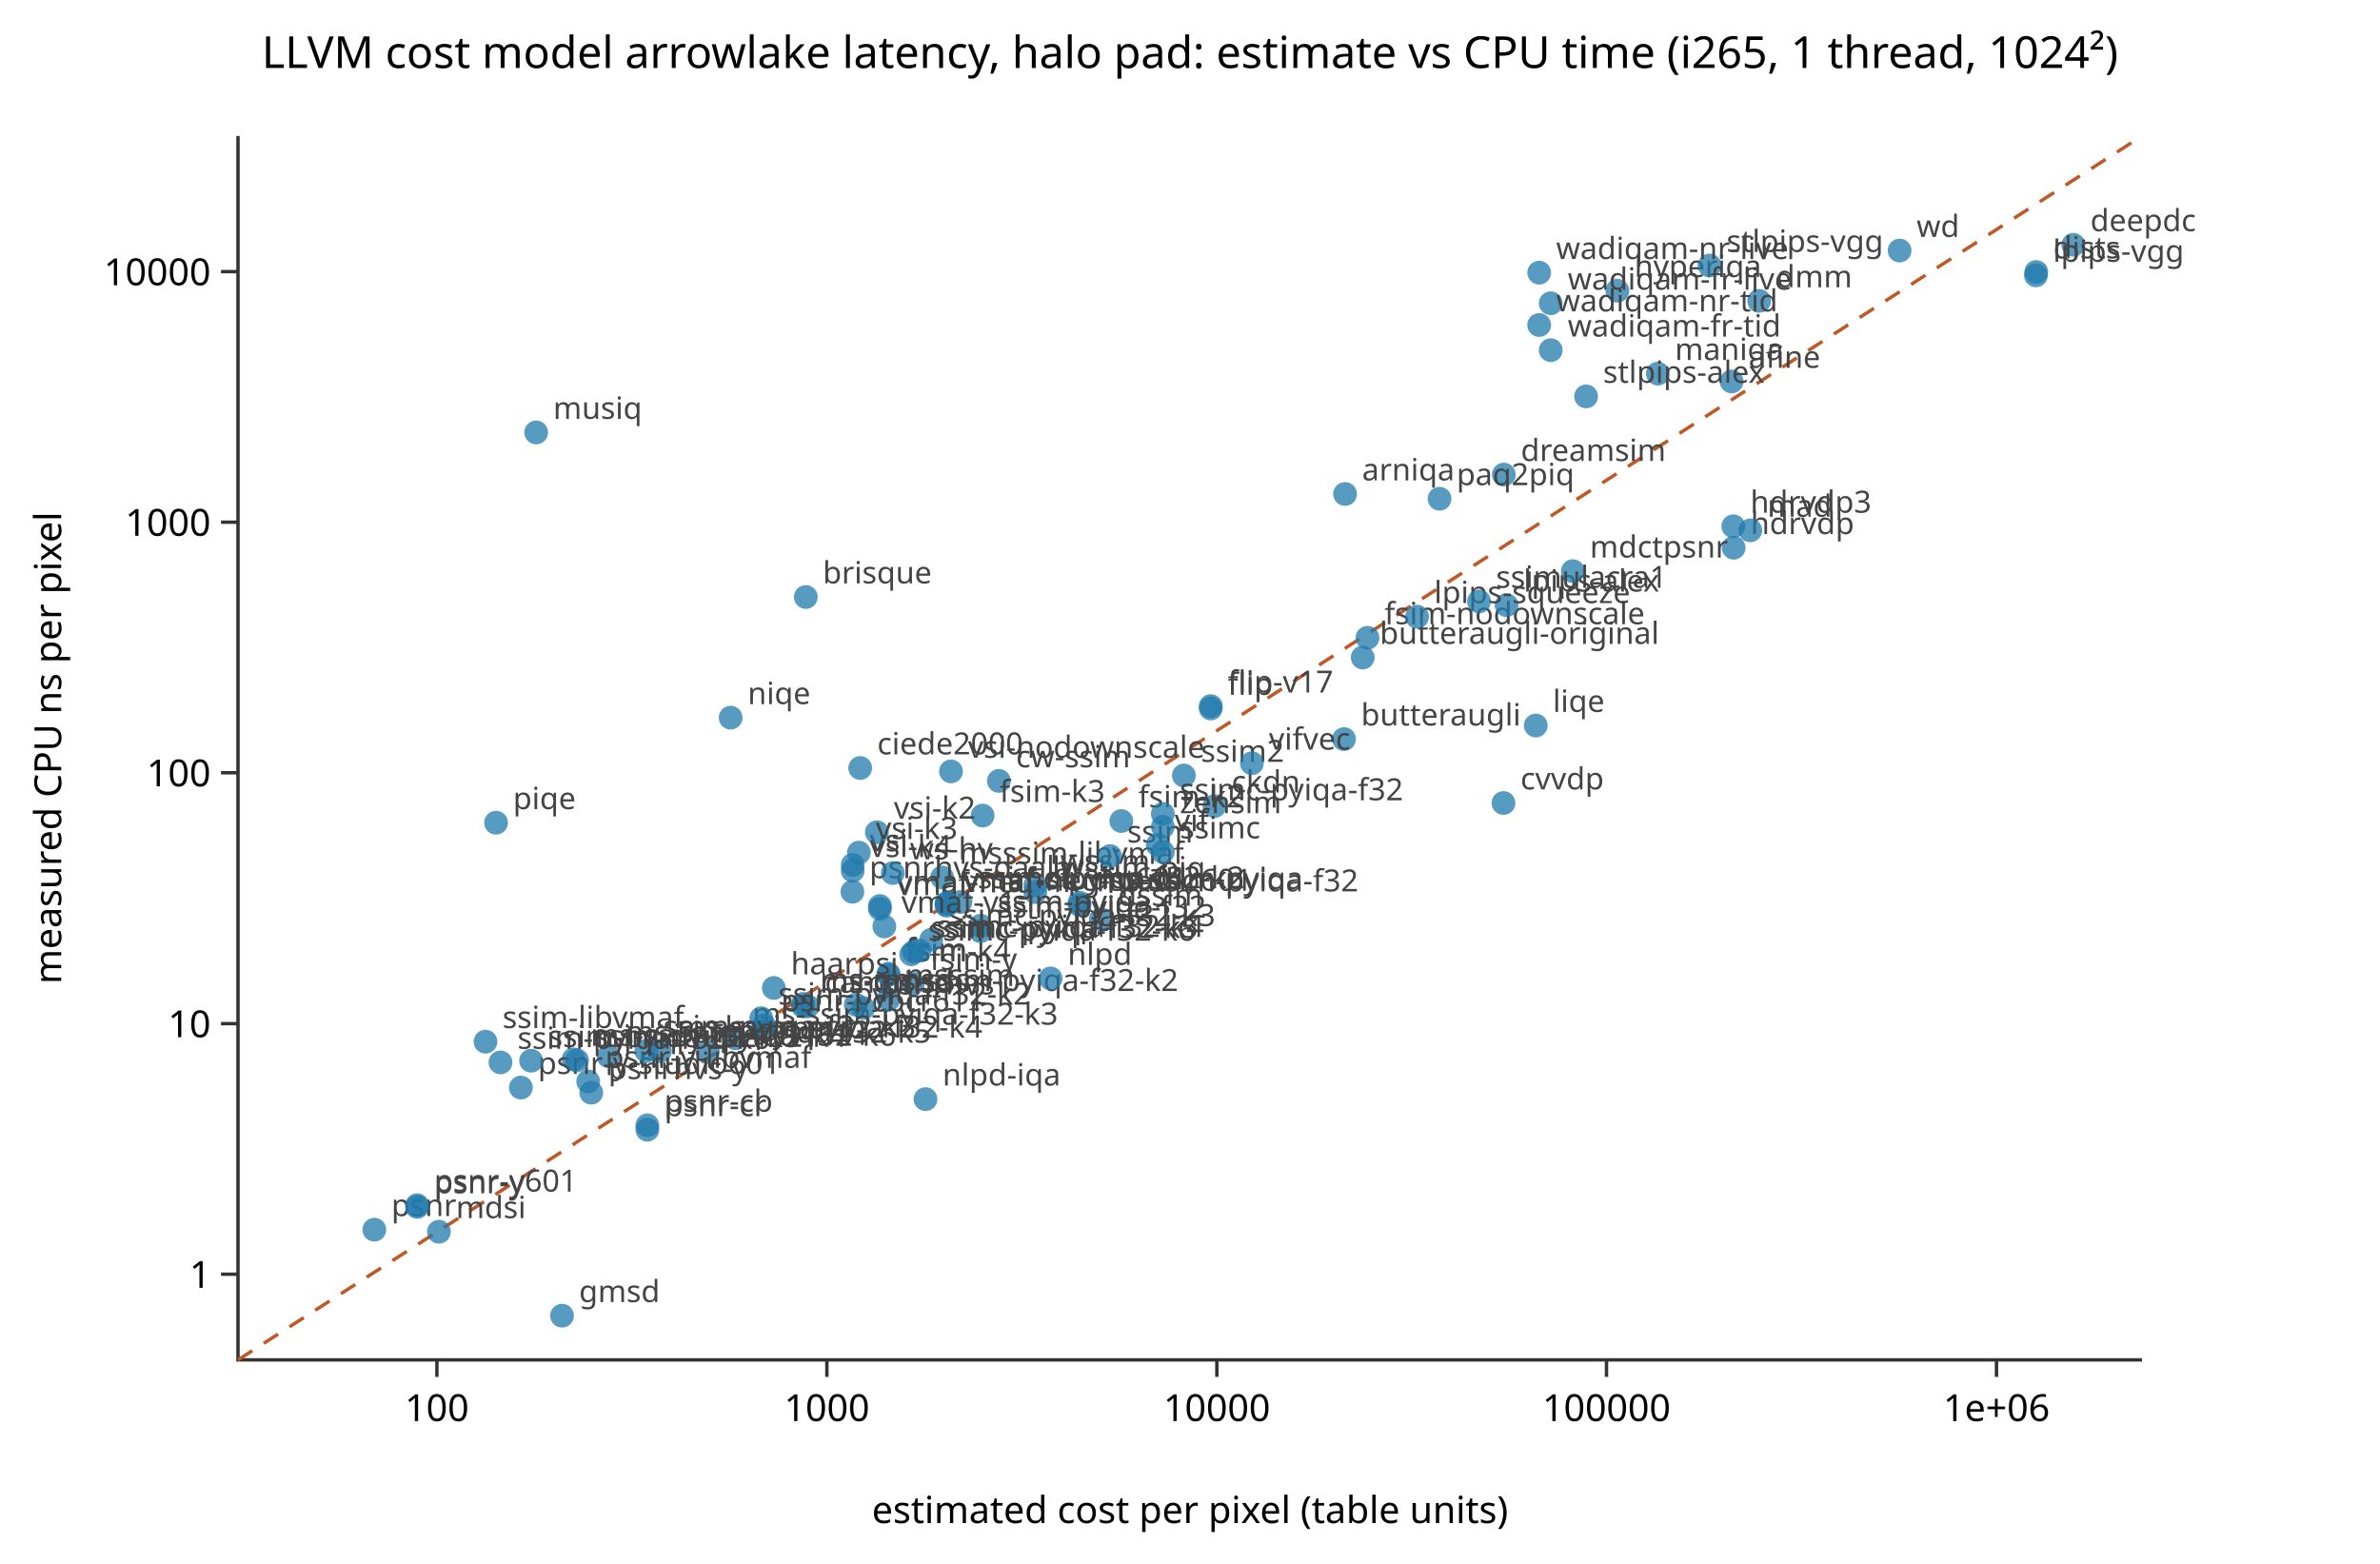
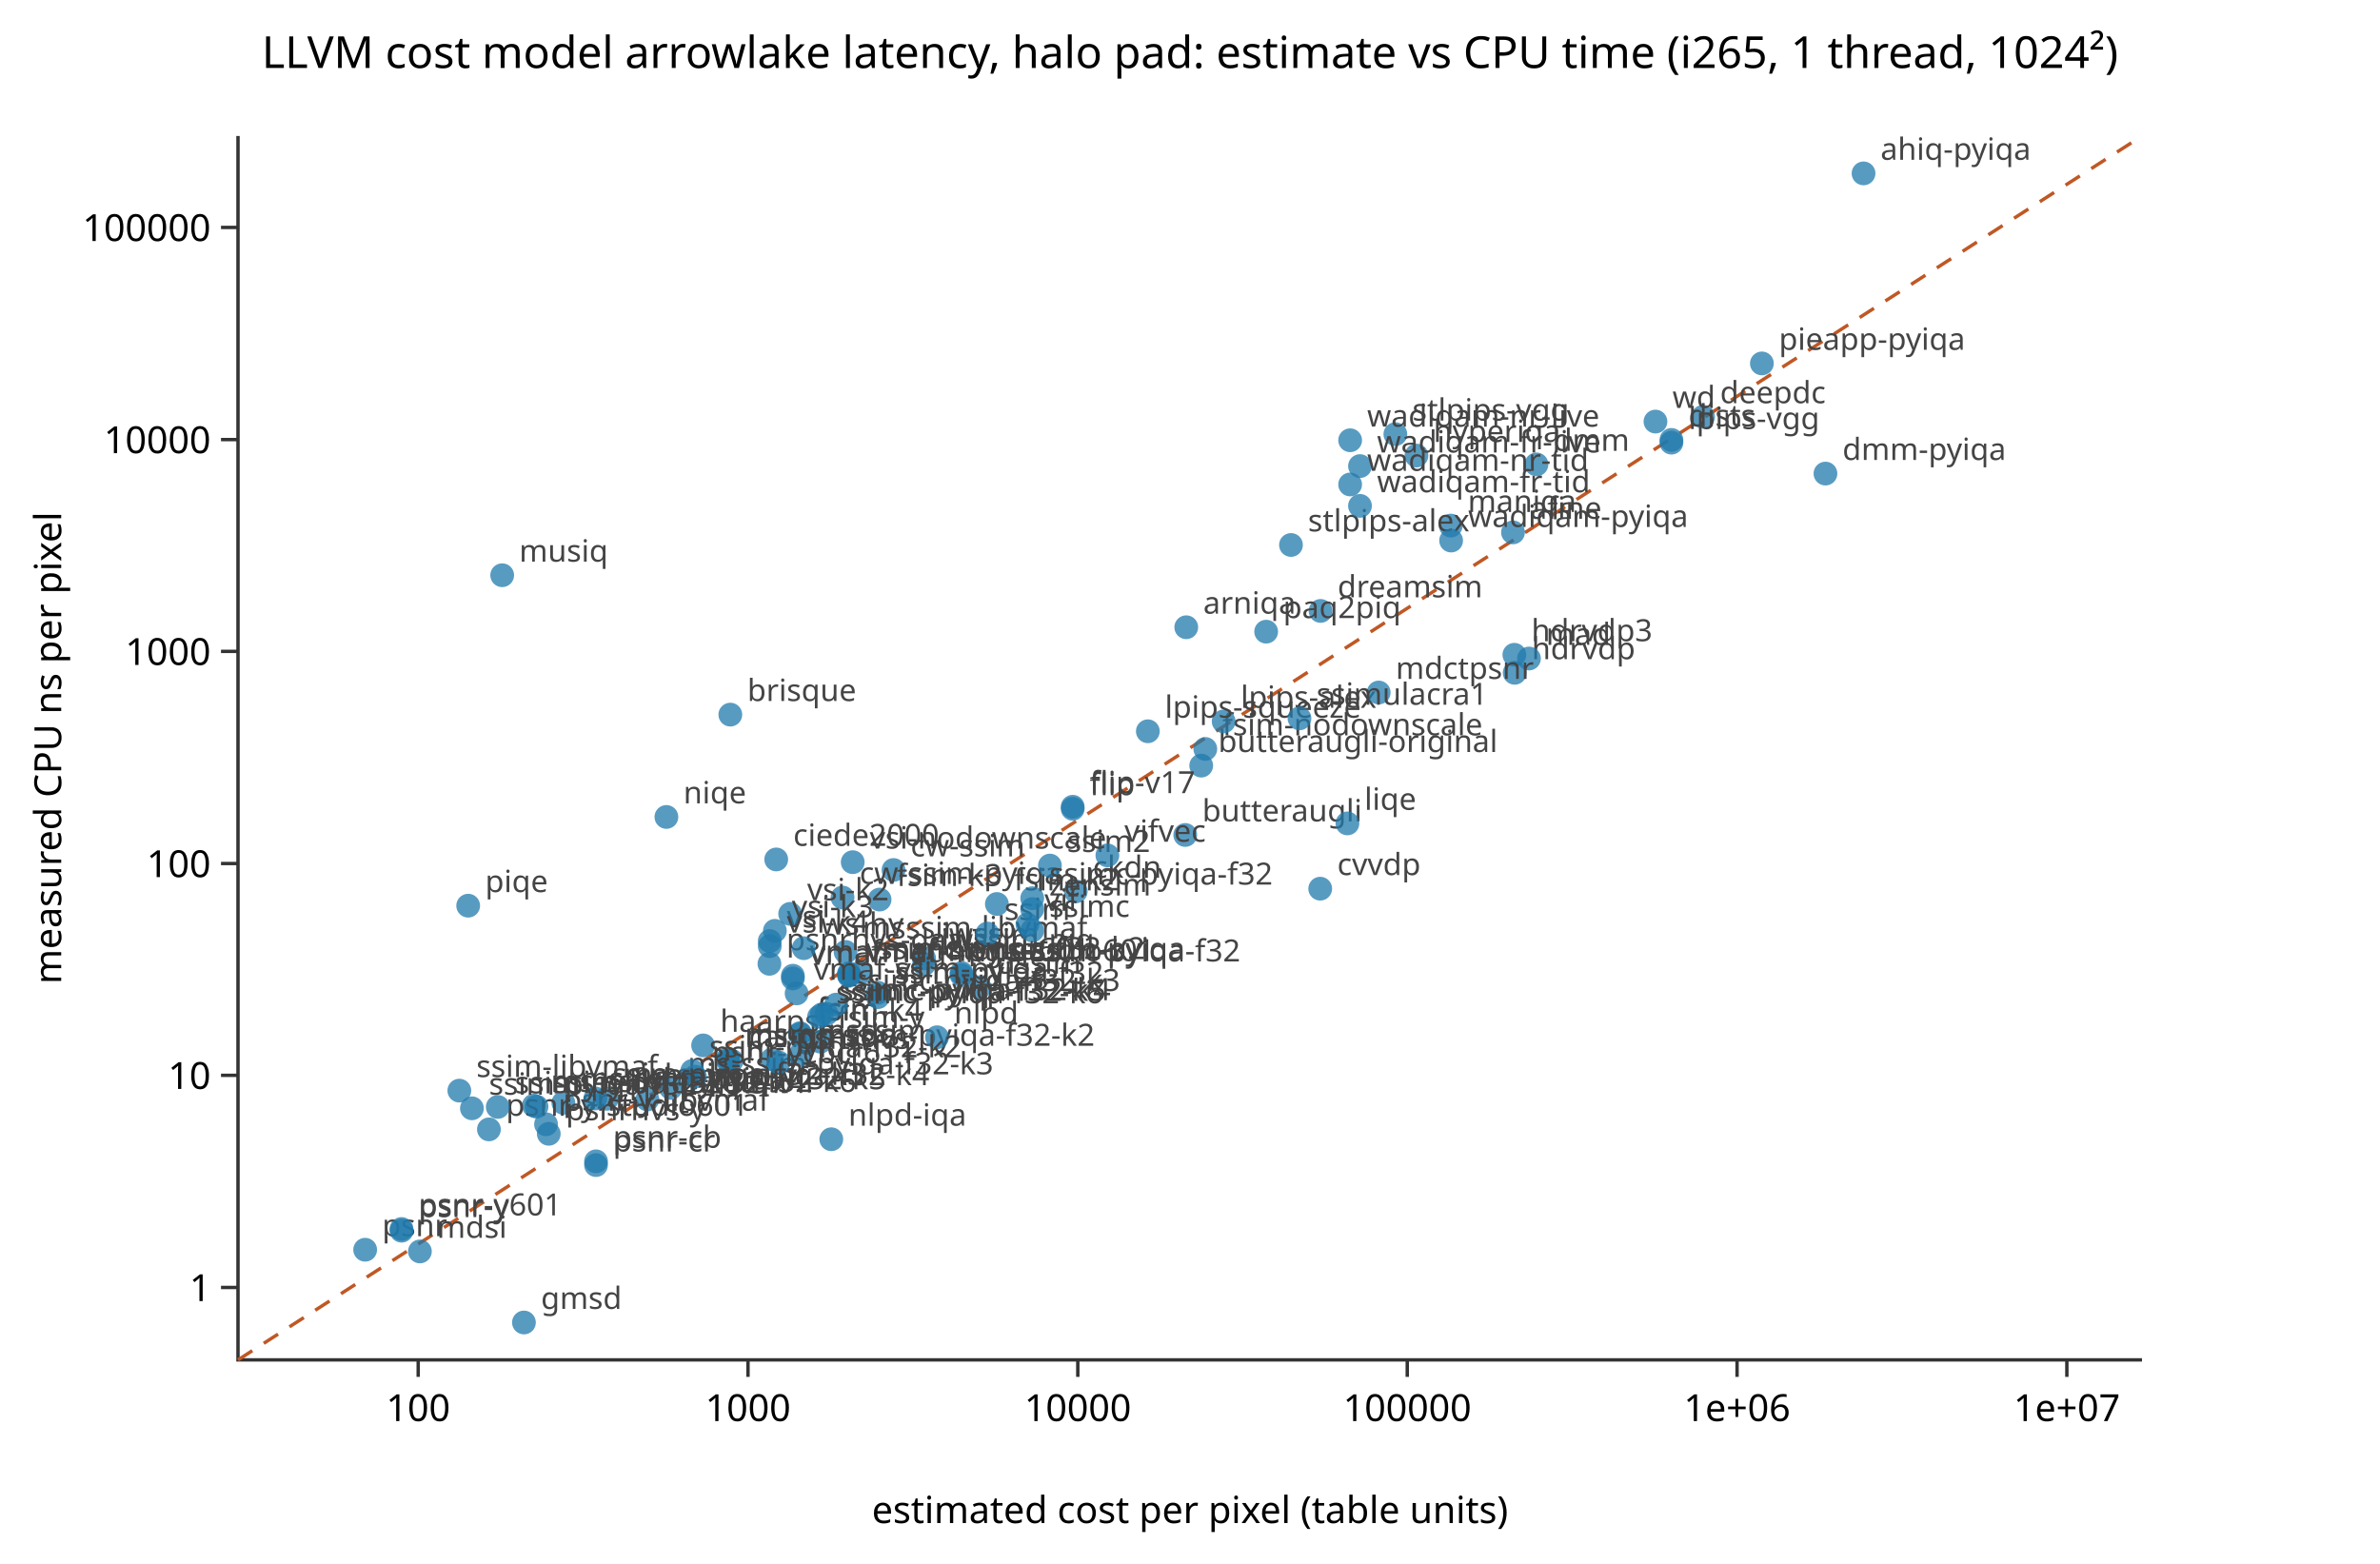
<svg xmlns="http://www.w3.org/2000/svg" viewBox="0 0 700 460" font-family="sans-serif" font-size="11">
  <rect width="700" height="460" fill="white" />
  <text x="350" y="20" text-anchor="middle" font-size="13">LLVM cost model arrowlake latency, halo pad: estimate vs CPU time (i265, 1 thread, 1024²)</text>
  <path d="M70 40V400H630" fill="none" stroke="#333" />
-   <path d="M128.5 400v5" stroke="#333" />
-   <text x="128.5" y="418" text-anchor="middle">100</text>
-   <path d="M243.2 400v5" stroke="#333" />
-   <text x="243.2" y="418" text-anchor="middle">1000</text>
-   <path d="M357.9 400v5" stroke="#333" />
-   <text x="357.9" y="418" text-anchor="middle">10000</text>
-   <path d="M472.5 400v5" stroke="#333" />
-   <text x="472.5" y="418" text-anchor="middle">100000</text>
-   <path d="M587.2 400v5" stroke="#333" />
-   <text x="587.2" y="418" text-anchor="middle">1e+06</text>
-   <path d="M65 374.8h5" stroke="#333" />
-   <text x="62" y="378.8" text-anchor="end">1</text>
-   <path d="M65 301.1h5" stroke="#333" />
-   <text x="62" y="305.1" text-anchor="end">10</text>
-   <path d="M65 227.3h5" stroke="#333" />
-   <text x="62" y="231.3" text-anchor="end">100</text>
-   <path d="M65 153.6h5" stroke="#333" />
-   <text x="62" y="157.6" text-anchor="end">1000</text>
-   <path d="M65 79.9h5" stroke="#333" />
-   <text x="62" y="83.9" text-anchor="end">10000</text>
+   <path d="M123.0 400v5" stroke="#333" />
+   <text x="123.0" y="418" text-anchor="middle">100</text>
+   <path d="M220.0 400v5" stroke="#333" />
+   <text x="220.0" y="418" text-anchor="middle">1000</text>
+   <path d="M317.0 400v5" stroke="#333" />
+   <text x="317.0" y="418" text-anchor="middle">10000</text>
+   <path d="M413.9 400v5" stroke="#333" />
+   <text x="413.9" y="418" text-anchor="middle">100000</text>
+   <path d="M510.9 400v5" stroke="#333" />
+   <text x="510.9" y="418" text-anchor="middle">1e+06</text>
+   <path d="M607.9 400v5" stroke="#333" />
+   <text x="607.9" y="418" text-anchor="middle">1e+07</text>
+   <path d="M65 378.7h5" stroke="#333" />
+   <text x="62" y="382.7" text-anchor="end">1</text>
+   <path d="M65 316.3h5" stroke="#333" />
+   <text x="62" y="320.3" text-anchor="end">10</text>
+   <path d="M65 254.0h5" stroke="#333" />
+   <text x="62" y="258.0" text-anchor="end">100</text>
+   <path d="M65 191.6h5" stroke="#333" />
+   <text x="62" y="195.6" text-anchor="end">1000</text>
+   <path d="M65 129.3h5" stroke="#333" />
+   <text x="62" y="133.3" text-anchor="end">10000</text>
+   <path d="M65 66.9h5" stroke="#333" />
+   <text x="62" y="70.9" text-anchor="end">100000</text>
  <path d="M70.0 400.0L630.0 40.0" stroke="#bf5825" stroke-dasharray="5 4" />
-   <circle cx="509.3" cy="112.2" r="3.5" fill="#2179ac" fill-opacity=".75" />
-   <text x="514.3" y="108.2" font-size="9" fill="#444">afine</text>
-   <circle cx="395.6" cy="145.3" r="3.5" fill="#2179ac" fill-opacity=".75" />
-   <text x="400.6" y="141.3" font-size="9" fill="#444">arniqa</text>
-   <circle cx="237.0" cy="175.6" r="3.5" fill="#2179ac" fill-opacity=".75" />
-   <text x="242.0" y="171.6" font-size="9" fill="#444">brisque</text>
-   <circle cx="395.3" cy="217.4" r="3.5" fill="#2179ac" fill-opacity=".75" />
-   <text x="400.3" y="213.4" font-size="9" fill="#444">butteraugli</text>
-   <circle cx="400.8" cy="193.4" r="3.5" fill="#2179ac" fill-opacity=".75" />
-   <text x="405.8" y="189.4" font-size="9" fill="#444">butteraugli-original</text>
-   <circle cx="237.6" cy="296.0" r="3.5" fill="#2179ac" fill-opacity=".75" />
-   <text x="242.6" y="292.0" font-size="9" fill="#444">cambi</text>
-   <circle cx="253.0" cy="225.9" r="3.5" fill="#2179ac" fill-opacity=".75" />
-   <text x="258.0" y="221.9" font-size="9" fill="#444">ciede2000</text>
-   <circle cx="357.2" cy="237.1" r="3.5" fill="#2179ac" fill-opacity=".75" />
-   <text x="362.2" y="233.1" font-size="9" fill="#444">ckdn</text>
-   <circle cx="442.2" cy="236.2" r="3.5" fill="#2179ac" fill-opacity=".75" />
-   <text x="447.2" y="232.2" font-size="9" fill="#444">cvvdp</text>
-   <circle cx="293.8" cy="229.7" r="3.5" fill="#2179ac" fill-opacity=".75" />
-   <text x="298.8" y="225.7" font-size="9" fill="#444">cw-ssim</text>
-   <circle cx="609.8" cy="72.0" r="3.5" fill="#2179ac" fill-opacity=".75" />
-   <text x="614.8" y="68.0" font-size="9" fill="#444">deepdc</text>
-   <circle cx="598.9" cy="80.0" r="3.5" fill="#2179ac" fill-opacity=".75" />
-   <text x="603.9" y="76.0" font-size="9" fill="#444">dists</text>
-   <circle cx="517.4" cy="88.5" r="3.5" fill="#2179ac" fill-opacity=".75" />
-   <text x="522.4" y="84.5" font-size="9" fill="#444">dmm</text>
-   <circle cx="442.3" cy="139.6" r="3.5" fill="#2179ac" fill-opacity=".75" />
-   <text x="447.3" y="135.6" font-size="9" fill="#444">dreamsim</text>
-   <circle cx="323.8" cy="270.4" r="3.5" fill="#2179ac" fill-opacity=".75" />
-   <text x="328.8" y="266.4" font-size="9" fill="#444">dssim</text>
-   <circle cx="356.1" cy="208.4" r="3.5" fill="#2179ac" fill-opacity=".75" />
-   <text x="361.1" y="204.4" font-size="9" fill="#444">flip</text>
-   <circle cx="356.1" cy="207.7" r="3.5" fill="#2179ac" fill-opacity=".75" />
-   <text x="361.1" y="203.7" font-size="9" fill="#444">flip-v17</text>
-   <circle cx="261.3" cy="286.4" r="3.5" fill="#2179ac" fill-opacity=".75" />
-   <text x="266.3" y="282.4" font-size="9" fill="#444">fsim</text>
-   <circle cx="329.8" cy="241.5" r="3.5" fill="#2179ac" fill-opacity=".75" />
-   <text x="334.8" y="237.5" font-size="9" fill="#444">fsim-k2</text>
-   <circle cx="289.0" cy="239.9" r="3.5" fill="#2179ac" fill-opacity=".75" />
-   <text x="294.0" y="235.9" font-size="9" fill="#444">fsim-k3</text>
-   <circle cx="261.3" cy="286.8" r="3.5" fill="#2179ac" fill-opacity=".75" />
-   <text x="266.3" y="282.8" font-size="9" fill="#444">fsim-k4</text>
-   <circle cx="402.2" cy="187.6" r="3.5" fill="#2179ac" fill-opacity=".75" />
-   <text x="407.2" y="183.6" font-size="9" fill="#444">fsim-nodownscale</text>
-   <circle cx="268.5" cy="289.3" r="3.5" fill="#2179ac" fill-opacity=".75" />
-   <text x="273.5" y="285.3" font-size="9" fill="#444">fsim-y</text>
-   <circle cx="165.3" cy="387.0" r="3.5" fill="#2179ac" fill-opacity=".75" />
-   <text x="170.3" y="383.0" font-size="9" fill="#444">gmsd</text>
-   <circle cx="227.6" cy="290.6" r="3.5" fill="#2179ac" fill-opacity=".75" />
-   <text x="232.6" y="286.6" font-size="9" fill="#444">haarpsi</text>
-   <circle cx="208.2" cy="309.4" r="3.5" fill="#2179ac" fill-opacity=".75" />
-   <text x="213.2" y="305.4" font-size="9" fill="#444">haarpsi-y</text>
-   <circle cx="509.9" cy="161.1" r="3.5" fill="#2179ac" fill-opacity=".75" />
-   <text x="514.9" y="157.1" font-size="9" fill="#444">hdrvdp</text>
-   <circle cx="509.8" cy="154.8" r="3.5" fill="#2179ac" fill-opacity=".75" />
-   <text x="514.8" y="150.8" font-size="9" fill="#444">hdrvdp3</text>
-   <circle cx="475.7" cy="85.5" r="3.5" fill="#2179ac" fill-opacity=".75" />
-   <text x="480.7" y="81.5" font-size="9" fill="#444">hyperiqa</text>
-   <circle cx="304.5" cy="260.4" r="3.5" fill="#2179ac" fill-opacity=".75" />
-   <text x="309.5" y="256.4" font-size="9" fill="#444">iwssim</text>
-   <circle cx="304.5" cy="262.4" r="3.5" fill="#2179ac" fill-opacity=".75" />
-   <text x="309.5" y="258.4" font-size="9" fill="#444">iwssim-piq</text>
-   <circle cx="451.7" cy="213.4" r="3.5" fill="#2179ac" fill-opacity=".75" />
-   <text x="456.7" y="209.4" font-size="9" fill="#444">liqe</text>
-   <circle cx="443.1" cy="178.0" r="3.5" fill="#2179ac" fill-opacity=".75" />
-   <text x="448.1" y="174.0" font-size="9" fill="#444">lpips-alex</text>
-   <circle cx="416.8" cy="181.4" r="3.5" fill="#2179ac" fill-opacity=".75" />
-   <text x="421.8" y="177.4" font-size="9" fill="#444">lpips-squeeze</text>
-   <circle cx="598.8" cy="81.0" r="3.5" fill="#2179ac" fill-opacity=".75" />
-   <text x="603.8" y="77.0" font-size="9" fill="#444">lpips-vgg</text>
-   <circle cx="514.8" cy="156.0" r="3.5" fill="#2179ac" fill-opacity=".75" />
-   <text x="519.8" y="152.0" font-size="9" fill="#444">mad</text>
-   <circle cx="487.6" cy="109.9" r="3.5" fill="#2179ac" fill-opacity=".75" />
-   <text x="492.6" y="105.9" font-size="9" fill="#444">maniqa</text>
-   <circle cx="462.6" cy="168.0" r="3.5" fill="#2179ac" fill-opacity=".75" />
-   <text x="467.6" y="164.0" font-size="9" fill="#444">mdctpsnr</text>
-   <circle cx="129.1" cy="362.3" r="3.5" fill="#2179ac" fill-opacity=".75" />
-   <text x="134.1" y="358.3" font-size="9" fill="#444">mdsi</text>
-   <circle cx="236.2" cy="296.0" r="3.5" fill="#2179ac" fill-opacity=".75" />
-   <text x="241.2" y="292.0" font-size="9" fill="#444">ms-gmsd</text>
-   <circle cx="236.2" cy="295.3" r="3.5" fill="#2179ac" fill-opacity=".75" />
-   <text x="241.2" y="291.3" font-size="9" fill="#444">ms-gmsdc</text>
-   <circle cx="317.5" cy="265.5" r="3.5" fill="#2179ac" fill-opacity=".75" />
-   <text x="322.5" y="261.5" font-size="9" fill="#444">ms-ssim-pyiqa</text>
-   <circle cx="317.5" cy="266.2" r="3.5" fill="#2179ac" fill-opacity=".75" />
-   <text x="322.5" y="262.2" font-size="9" fill="#444">ms-ssim-pyiqa-f32</text>
-   <circle cx="251.7" cy="295.5" r="3.5" fill="#2179ac" fill-opacity=".75" />
-   <text x="256.7" y="291.5" font-size="9" fill="#444">ms-ssim-pyiqa-f32-k2</text>
-   <circle cx="216.3" cy="305.4" r="3.5" fill="#2179ac" fill-opacity=".75" />
-   <text x="221.3" y="301.4" font-size="9" fill="#444">ms-ssim-pyiqa-f32-k3</text>
-   <circle cx="194.1" cy="309.2" r="3.5" fill="#2179ac" fill-opacity=".75" />
-   <text x="199.1" y="305.2" font-size="9" fill="#444">ms-ssim-pyiqa-f32-k4</text>
-   <circle cx="179.0" cy="310.7" r="3.5" fill="#2179ac" fill-opacity=".75" />
-   <text x="184.0" y="306.7" font-size="9" fill="#444">ms-ssim-pyiqa-f32-k5</text>
-   <circle cx="168.7" cy="311.6" r="3.5" fill="#2179ac" fill-opacity=".75" />
-   <text x="173.7" y="307.6" font-size="9" fill="#444">ms-ssim-pyiqa-f32-k6</text>
-   <circle cx="261.3" cy="294.0" r="3.5" fill="#2179ac" fill-opacity=".75" />
-   <text x="266.3" y="290.0" font-size="9" fill="#444">msssim</text>
-   <circle cx="277.1" cy="258.1" r="3.5" fill="#2179ac" fill-opacity=".75" />
-   <text x="282.1" y="254.1" font-size="9" fill="#444">msssim-libvmaf</text>
-   <circle cx="157.7" cy="127.2" r="3.5" fill="#2179ac" fill-opacity=".75" />
-   <text x="162.7" y="123.2" font-size="9" fill="#444">musiq</text>
-   <circle cx="214.9" cy="211.1" r="3.5" fill="#2179ac" fill-opacity=".75" />
-   <text x="219.9" y="207.1" font-size="9" fill="#444">niqe</text>
-   <circle cx="309.0" cy="287.8" r="3.5" fill="#2179ac" fill-opacity=".75" />
-   <text x="314.0" y="283.8" font-size="9" fill="#444">nlpd</text>
-   <circle cx="272.2" cy="323.3" r="3.5" fill="#2179ac" fill-opacity=".75" />
-   <text x="277.2" y="319.3" font-size="9" fill="#444">nlpd-iqa</text>
-   <circle cx="423.4" cy="146.7" r="3.5" fill="#2179ac" fill-opacity=".75" />
-   <text x="428.4" y="142.7" font-size="9" fill="#444">paq2piq</text>
-   <circle cx="145.9" cy="242.0" r="3.5" fill="#2179ac" fill-opacity=".75" />
-   <text x="150.9" y="238.0" font-size="9" fill="#444">piqe</text>
-   <circle cx="110.1" cy="361.7" r="3.5" fill="#2179ac" fill-opacity=".75" />
-   <text x="115.1" y="357.7" font-size="9" fill="#444">psnr</text>
-   <circle cx="190.4" cy="331.0" r="3.5" fill="#2179ac" fill-opacity=".75" />
-   <text x="195.4" y="327.0" font-size="9" fill="#444">psnr-cb</text>
-   <circle cx="190.4" cy="332.3" r="3.5" fill="#2179ac" fill-opacity=".75" />
-   <text x="195.4" y="328.3" font-size="9" fill="#444">psnr-cr</text>
-   <circle cx="122.7" cy="355.0" r="3.5" fill="#2179ac" fill-opacity=".75" />
-   <text x="127.7" y="351.0" font-size="9" fill="#444">psnr-y</text>
-   <circle cx="173.0" cy="318.1" r="3.5" fill="#2179ac" fill-opacity=".75" />
-   <text x="178.0" y="314.1" font-size="9" fill="#444">psnr-y-libvmaf</text>
-   <circle cx="153.2" cy="319.9" r="3.5" fill="#2179ac" fill-opacity=".75" />
-   <text x="158.2" y="315.9" font-size="9" fill="#444">psnr-y-studio601</text>
-   <circle cx="122.7" cy="354.5" r="3.5" fill="#2179ac" fill-opacity=".75" />
-   <text x="127.7" y="350.5" font-size="9" fill="#444">psnr-y601</text>
-   <circle cx="224.7" cy="301.5" r="3.5" fill="#2179ac" fill-opacity=".75" />
-   <text x="229.7" y="297.5" font-size="9" fill="#444">psnr-ycbcr611</text>
-   <circle cx="253.9" cy="296.5" r="3.5" fill="#2179ac" fill-opacity=".75" />
-   <text x="258.9" y="292.5" font-size="9" fill="#444">psnrhvs</text>
-   <circle cx="250.7" cy="262.3" r="3.5" fill="#2179ac" fill-opacity=".75" />
-   <text x="255.7" y="258.3" font-size="9" fill="#444">psnrhvs-daala</text>
-   <circle cx="173.9" cy="321.4" r="3.5" fill="#2179ac" fill-opacity=".75" />
-   <text x="178.9" y="317.4" font-size="9" fill="#444">psnrhvs-y</text>
-   <circle cx="326.5" cy="251.8" r="3.5" fill="#2179ac" fill-opacity=".75" />
-   <text x="331.5" y="247.8" font-size="9" fill="#444">ssim</text>
-   <circle cx="142.8" cy="306.4" r="3.5" fill="#2179ac" fill-opacity=".75" />
-   <text x="147.8" y="302.4" font-size="9" fill="#444">ssim-libvmaf</text>
-   <circle cx="288.4" cy="272.3" r="3.5" fill="#2179ac" fill-opacity=".75" />
-   <text x="293.4" y="268.3" font-size="9" fill="#444">ssim-pyiqa</text>
-   <circle cx="288.4" cy="273.9" r="3.5" fill="#2179ac" fill-opacity=".75" />
-   <text x="293.4" y="269.9" font-size="9" fill="#444">ssim-pyiqa-f32</text>
-   <circle cx="223.9" cy="299.5" r="3.5" fill="#2179ac" fill-opacity=".75" />
-   <text x="228.9" y="295.5" font-size="9" fill="#444">ssim-pyiqa-f32-k2</text>
-   <circle cx="190.1" cy="309.1" r="3.5" fill="#2179ac" fill-opacity=".75" />
-   <text x="195.1" y="305.1" font-size="9" fill="#444">ssim-pyiqa-f32-k3</text>
-   <circle cx="169.7" cy="311.9" r="3.5" fill="#2179ac" fill-opacity=".75" />
-   <text x="174.7" y="307.9" font-size="9" fill="#444">ssim-pyiqa-f32-k4</text>
-   <circle cx="156.2" cy="312.0" r="3.5" fill="#2179ac" fill-opacity=".75" />
-   <text x="161.2" y="308.0" font-size="9" fill="#444">ssim-pyiqa-f32-k5</text>
-   <circle cx="147.2" cy="312.5" r="3.5" fill="#2179ac" fill-opacity=".75" />
-   <text x="152.2" y="308.5" font-size="9" fill="#444">ssim-pyiqa-f32-k6</text>
-   <circle cx="348.2" cy="228.1" r="3.5" fill="#2179ac" fill-opacity=".75" />
-   <text x="353.2" y="224.1" font-size="9" fill="#444">ssim2</text>
-   <circle cx="342.0" cy="250.6" r="3.5" fill="#2179ac" fill-opacity=".75" />
-   <text x="347.0" y="246.6" font-size="9" fill="#444">ssimc</text>
-   <circle cx="342.0" cy="239.4" r="3.5" fill="#2179ac" fill-opacity=".75" />
-   <text x="347.0" y="235.4" font-size="9" fill="#444">ssimc-pyiqa-f32</text>
-   <circle cx="282.5" cy="265.3" r="3.5" fill="#2179ac" fill-opacity=".75" />
-   <text x="287.5" y="261.3" font-size="9" fill="#444">ssimc-pyiqa-f32-k2</text>
-   <circle cx="273.9" cy="276.4" r="3.5" fill="#2179ac" fill-opacity=".75" />
-   <text x="278.9" y="272.4" font-size="9" fill="#444">ssimc-pyiqa-f32-k3</text>
-   <circle cx="270.5" cy="279.6" r="3.5" fill="#2179ac" fill-opacity=".75" />
-   <text x="275.5" y="275.6" font-size="9" fill="#444">ssimc-pyiqa-f32-k4</text>
-   <circle cx="268.8" cy="279.9" r="3.5" fill="#2179ac" fill-opacity=".75" />
-   <text x="273.8" y="275.9" font-size="9" fill="#444">ssimc-pyiqa-f32-k5</text>
-   <circle cx="268.0" cy="280.7" r="3.5" fill="#2179ac" fill-opacity=".75" />
-   <text x="273.0" y="276.7" font-size="9" fill="#444">ssimc-pyiqa-f32-k6</text>
-   <circle cx="435.0" cy="176.9" r="3.5" fill="#2179ac" fill-opacity=".75" />
-   <text x="440.0" y="172.9" font-size="9" fill="#444">ssimulacra1</text>
-   <circle cx="466.5" cy="116.6" r="3.5" fill="#2179ac" fill-opacity=".75" />
-   <text x="471.5" y="112.6" font-size="9" fill="#444">stlpips-alex</text>
-   <circle cx="502.8" cy="78.1" r="3.5" fill="#2179ac" fill-opacity=".75" />
-   <text x="507.8" y="74.1" font-size="9" fill="#444">stlpips-vgg</text>
-   <circle cx="340.5" cy="248.5" r="3.5" fill="#2179ac" fill-opacity=".75" />
-   <text x="345.5" y="244.5" font-size="9" fill="#444">vif</text>
-   <circle cx="368.2" cy="224.5" r="3.5" fill="#2179ac" fill-opacity=".75" />
-   <text x="373.2" y="220.5" font-size="9" fill="#444">vifvec</text>
-   <circle cx="258.8" cy="267.3" r="3.5" fill="#2179ac" fill-opacity=".75" />
-   <text x="263.8" y="263.3" font-size="9" fill="#444">vmaf</text>
-   <circle cx="278.4" cy="266.4" r="3.5" fill="#2179ac" fill-opacity=".75" />
-   <text x="283.4" y="262.4" font-size="9" fill="#444">vmaf-4k</text>
-   <circle cx="258.8" cy="266.5" r="3.5" fill="#2179ac" fill-opacity=".75" />
-   <text x="263.8" y="262.5" font-size="9" fill="#444">vmaf-neg</text>
-   <circle cx="278.4" cy="266.0" r="3.5" fill="#2179ac" fill-opacity=".75" />
-   <text x="283.4" y="262.0" font-size="9" fill="#444">vmaf-neg-studio601</text>
-   <circle cx="278.4" cy="265.6" r="3.5" fill="#2179ac" fill-opacity=".75" />
-   <text x="283.4" y="261.6" font-size="9" fill="#444">vmaf-studio601</text>
-   <circle cx="260.1" cy="272.5" r="3.5" fill="#2179ac" fill-opacity=".75" />
-   <text x="265.1" y="268.5" font-size="9" fill="#444">vmaf-v1</text>
-   <circle cx="250.8" cy="254.4" r="3.5" fill="#2179ac" fill-opacity=".75" />
-   <text x="255.8" y="250.4" font-size="9" fill="#444">vsi</text>
-   <circle cx="257.9" cy="244.8" r="3.5" fill="#2179ac" fill-opacity=".75" />
-   <text x="262.9" y="240.8" font-size="9" fill="#444">vsi-k2</text>
-   <circle cx="252.6" cy="250.8" r="3.5" fill="#2179ac" fill-opacity=".75" />
-   <text x="257.6" y="246.8" font-size="9" fill="#444">vsi-k3</text>
-   <circle cx="250.8" cy="256.1" r="3.5" fill="#2179ac" fill-opacity=".75" />
-   <text x="255.8" y="252.1" font-size="9" fill="#444">vsi-k4</text>
-   <circle cx="279.7" cy="226.9" r="3.5" fill="#2179ac" fill-opacity=".75" />
-   <text x="284.7" y="222.9" font-size="9" fill="#444">vsi-nodownscale</text>
-   <circle cx="456.1" cy="89.2" r="3.5" fill="#2179ac" fill-opacity=".75" />
-   <text x="461.1" y="85.2" font-size="9" fill="#444">wadiqam-fr-live</text>
-   <circle cx="456.1" cy="103.0" r="3.5" fill="#2179ac" fill-opacity=".75" />
-   <text x="461.1" y="99.0" font-size="9" fill="#444">wadiqam-fr-tid</text>
-   <circle cx="452.7" cy="80.2" r="3.5" fill="#2179ac" fill-opacity=".75" />
-   <text x="457.7" y="76.2" font-size="9" fill="#444">wadiqam-nr-live</text>
-   <circle cx="452.7" cy="95.6" r="3.5" fill="#2179ac" fill-opacity=".75" />
-   <text x="457.7" y="91.6" font-size="9" fill="#444">wadiqam-nr-tid</text>
-   <circle cx="558.7" cy="73.7" r="3.5" fill="#2179ac" fill-opacity=".75" />
-   <text x="563.7" y="69.7" font-size="9" fill="#444">wd</text>
-   <circle cx="262.6" cy="256.8" r="3.5" fill="#2179ac" fill-opacity=".75" />
-   <text x="267.6" y="252.8" font-size="9" fill="#444">ws-hv</text>
-   <circle cx="342.0" cy="243.2" r="3.5" fill="#2179ac" fill-opacity=".75" />
-   <text x="347.0" y="239.2" font-size="9" fill="#444">zensim</text>
+   <circle cx="445.0" cy="156.6" r="3.5" fill="#2179ac" fill-opacity=".75" />
+   <text x="450.0" y="152.6" font-size="9" fill="#444">afine</text>
+   <circle cx="548.1" cy="51.0" r="3.5" fill="#2179ac" fill-opacity=".75" />
+   <text x="553.1" y="47.0" font-size="9" fill="#444">ahiq-pyiqa</text>
+   <circle cx="348.9" cy="184.5" r="3.5" fill="#2179ac" fill-opacity=".75" />
+   <text x="353.9" y="180.5" font-size="9" fill="#444">arniqa</text>
+   <circle cx="214.8" cy="210.2" r="3.5" fill="#2179ac" fill-opacity=".75" />
+   <text x="219.8" y="206.2" font-size="9" fill="#444">brisque</text>
+   <circle cx="348.6" cy="245.6" r="3.5" fill="#2179ac" fill-opacity=".75" />
+   <text x="353.6" y="241.6" font-size="9" fill="#444">butteraugli</text>
+   <circle cx="353.3" cy="225.2" r="3.5" fill="#2179ac" fill-opacity=".75" />
+   <text x="358.3" y="221.2" font-size="9" fill="#444">butteraugli-original</text>
+   <circle cx="215.2" cy="312.0" r="3.5" fill="#2179ac" fill-opacity=".75" />
+   <text x="220.2" y="308.0" font-size="9" fill="#444">cambi</text>
+   <circle cx="228.3" cy="252.8" r="3.5" fill="#2179ac" fill-opacity=".75" />
+   <text x="233.3" y="248.8" font-size="9" fill="#444">ciede2000</text>
+   <circle cx="316.4" cy="262.2" r="3.5" fill="#2179ac" fill-opacity=".75" />
+   <text x="321.4" y="258.2" font-size="9" fill="#444">ckdn</text>
+   <circle cx="388.3" cy="261.4" r="3.5" fill="#2179ac" fill-opacity=".75" />
+   <text x="393.3" y="257.4" font-size="9" fill="#444">cvvdp</text>
+   <circle cx="262.8" cy="255.9" r="3.5" fill="#2179ac" fill-opacity=".75" />
+   <text x="267.8" y="251.9" font-size="9" fill="#444">cw-ssim</text>
+   <circle cx="247.8" cy="264.0" r="3.5" fill="#2179ac" fill-opacity=".75" />
+   <text x="252.8" y="260.0" font-size="9" fill="#444">cw-ssim-pyiqa</text>
+   <circle cx="500.9" cy="122.6" r="3.5" fill="#2179ac" fill-opacity=".75" />
+   <text x="505.9" y="118.6" font-size="9" fill="#444">deepdc</text>
+   <circle cx="491.6" cy="129.4" r="3.5" fill="#2179ac" fill-opacity=".75" />
+   <text x="496.6" y="125.4" font-size="9" fill="#444">dists</text>
+   <circle cx="451.9" cy="136.6" r="3.5" fill="#2179ac" fill-opacity=".75" />
+   <text x="456.9" y="132.6" font-size="9" fill="#444">dmm</text>
+   <circle cx="536.9" cy="139.3" r="3.5" fill="#2179ac" fill-opacity=".75" />
+   <text x="541.9" y="135.3" font-size="9" fill="#444">dmm-pyiqa</text>
+   <circle cx="388.4" cy="179.7" r="3.5" fill="#2179ac" fill-opacity=".75" />
+   <text x="393.4" y="175.7" font-size="9" fill="#444">dreamsim</text>
+   <circle cx="288.1" cy="290.4" r="3.5" fill="#2179ac" fill-opacity=".75" />
+   <text x="293.1" y="286.4" font-size="9" fill="#444">dssim</text>
+   <circle cx="315.5" cy="237.9" r="3.5" fill="#2179ac" fill-opacity=".75" />
+   <text x="320.5" y="233.9" font-size="9" fill="#444">flip</text>
+   <circle cx="315.5" cy="237.3" r="3.5" fill="#2179ac" fill-opacity=".75" />
+   <text x="320.5" y="233.3" font-size="9" fill="#444">flip-v17</text>
+   <circle cx="235.3" cy="303.9" r="3.5" fill="#2179ac" fill-opacity=".75" />
+   <text x="240.3" y="299.9" font-size="9" fill="#444">fsim</text>
+   <circle cx="293.2" cy="265.9" r="3.5" fill="#2179ac" fill-opacity=".75" />
+   <text x="298.2" y="261.9" font-size="9" fill="#444">fsim-k2</text>
+   <circle cx="258.7" cy="264.6" r="3.5" fill="#2179ac" fill-opacity=".75" />
+   <text x="263.7" y="260.6" font-size="9" fill="#444">fsim-k3</text>
+   <circle cx="235.3" cy="304.2" r="3.5" fill="#2179ac" fill-opacity=".75" />
+   <text x="240.3" y="300.2" font-size="9" fill="#444">fsim-k4</text>
+   <circle cx="354.5" cy="220.3" r="3.5" fill="#2179ac" fill-opacity=".75" />
+   <text x="359.5" y="216.3" font-size="9" fill="#444">fsim-nodownscale</text>
+   <circle cx="241.3" cy="306.4" r="3.5" fill="#2179ac" fill-opacity=".75" />
+   <text x="246.3" y="302.4" font-size="9" fill="#444">fsim-y</text>
+   <circle cx="154.1" cy="389.0" r="3.5" fill="#2179ac" fill-opacity=".75" />
+   <text x="159.1" y="385.0" font-size="9" fill="#444">gmsd</text>
+   <circle cx="206.8" cy="307.5" r="3.5" fill="#2179ac" fill-opacity=".75" />
+   <text x="211.8" y="303.5" font-size="9" fill="#444">haarpsi</text>
+   <circle cx="190.4" cy="323.4" r="3.5" fill="#2179ac" fill-opacity=".75" />
+   <text x="195.4" y="319.4" font-size="9" fill="#444">haarpsi-y</text>
+   <circle cx="445.5" cy="197.9" r="3.5" fill="#2179ac" fill-opacity=".75" />
+   <text x="450.5" y="193.9" font-size="9" fill="#444">hdrvdp</text>
+   <circle cx="445.4" cy="192.6" r="3.5" fill="#2179ac" fill-opacity=".75" />
+   <text x="450.4" y="188.6" font-size="9" fill="#444">hdrvdp3</text>
+   <circle cx="416.6" cy="134.0" r="3.5" fill="#2179ac" fill-opacity=".75" />
+   <text x="421.6" y="130.0" font-size="9" fill="#444">hyperiqa</text>
+   <circle cx="271.8" cy="281.9" r="3.5" fill="#2179ac" fill-opacity=".75" />
+   <text x="276.8" y="277.9" font-size="9" fill="#444">iwssim</text>
+   <circle cx="271.8" cy="283.6" r="3.5" fill="#2179ac" fill-opacity=".75" />
+   <text x="276.8" y="279.6" font-size="9" fill="#444">iwssim-piq</text>
+   <circle cx="396.3" cy="242.2" r="3.5" fill="#2179ac" fill-opacity=".75" />
+   <text x="401.3" y="238.2" font-size="9" fill="#444">liqe</text>
+   <circle cx="359.9" cy="212.2" r="3.5" fill="#2179ac" fill-opacity=".75" />
+   <text x="364.9" y="208.2" font-size="9" fill="#444">lpips-alex</text>
+   <circle cx="337.6" cy="215.1" r="3.5" fill="#2179ac" fill-opacity=".75" />
+   <text x="342.6" y="211.1" font-size="9" fill="#444">lpips-squeeze</text>
+   <circle cx="491.6" cy="130.2" r="3.5" fill="#2179ac" fill-opacity=".75" />
+   <text x="496.6" y="126.2" font-size="9" fill="#444">lpips-vgg</text>
+   <circle cx="449.7" cy="193.7" r="3.5" fill="#2179ac" fill-opacity=".75" />
+   <text x="454.7" y="189.7" font-size="9" fill="#444">mad</text>
+   <circle cx="426.7" cy="154.6" r="3.5" fill="#2179ac" fill-opacity=".75" />
+   <text x="431.7" y="150.6" font-size="9" fill="#444">maniqa</text>
+   <circle cx="405.5" cy="203.7" r="3.5" fill="#2179ac" fill-opacity=".75" />
+   <text x="410.5" y="199.7" font-size="9" fill="#444">mdctpsnr</text>
+   <circle cx="123.5" cy="368.1" r="3.5" fill="#2179ac" fill-opacity=".75" />
+   <text x="128.5" y="364.1" font-size="9" fill="#444">mdsi</text>
+   <circle cx="214.1" cy="312.0" r="3.5" fill="#2179ac" fill-opacity=".75" />
+   <text x="219.1" y="308.0" font-size="9" fill="#444">ms-gmsd</text>
+   <circle cx="214.1" cy="311.4" r="3.5" fill="#2179ac" fill-opacity=".75" />
+   <text x="219.1" y="307.4" font-size="9" fill="#444">ms-gmsdc</text>
+   <circle cx="282.8" cy="286.2" r="3.5" fill="#2179ac" fill-opacity=".75" />
+   <text x="287.8" y="282.2" font-size="9" fill="#444">ms-ssim-pyiqa</text>
+   <circle cx="282.8" cy="286.8" r="3.5" fill="#2179ac" fill-opacity=".75" />
+   <text x="287.8" y="282.8" font-size="9" fill="#444">ms-ssim-pyiqa-f32</text>
+   <circle cx="227.1" cy="311.6" r="3.5" fill="#2179ac" fill-opacity=".75" />
+   <text x="232.1" y="307.6" font-size="9" fill="#444">ms-ssim-pyiqa-f32-k2</text>
+   <circle cx="197.3" cy="320.0" r="3.5" fill="#2179ac" fill-opacity=".75" />
+   <text x="202.3" y="316.0" font-size="9" fill="#444">ms-ssim-pyiqa-f32-k3</text>
+   <circle cx="178.5" cy="323.2" r="3.5" fill="#2179ac" fill-opacity=".75" />
+   <text x="183.5" y="319.2" font-size="9" fill="#444">ms-ssim-pyiqa-f32-k4</text>
+   <circle cx="165.7" cy="324.4" r="3.5" fill="#2179ac" fill-opacity=".75" />
+   <text x="170.7" y="320.4" font-size="9" fill="#444">ms-ssim-pyiqa-f32-k5</text>
+   <circle cx="157.0" cy="325.2" r="3.5" fill="#2179ac" fill-opacity=".75" />
+   <text x="162.0" y="321.2" font-size="9" fill="#444">ms-ssim-pyiqa-f32-k6</text>
+   <circle cx="235.3" cy="310.3" r="3.5" fill="#2179ac" fill-opacity=".75" />
+   <text x="240.3" y="306.3" font-size="9" fill="#444">msssim</text>
+   <circle cx="248.7" cy="280.0" r="3.5" fill="#2179ac" fill-opacity=".75" />
+   <text x="253.7" y="276.0" font-size="9" fill="#444">msssim-libvmaf</text>
+   <circle cx="147.7" cy="169.2" r="3.5" fill="#2179ac" fill-opacity=".75" />
+   <text x="152.7" y="165.2" font-size="9" fill="#444">musiq</text>
+   <circle cx="196.0" cy="240.3" r="3.5" fill="#2179ac" fill-opacity=".75" />
+   <text x="201.0" y="236.3" font-size="9" fill="#444">niqe</text>
+   <circle cx="275.6" cy="305.1" r="3.5" fill="#2179ac" fill-opacity=".75" />
+   <text x="280.6" y="301.1" font-size="9" fill="#444">nlpd</text>
+   <circle cx="244.5" cy="335.1" r="3.5" fill="#2179ac" fill-opacity=".75" />
+   <text x="249.5" y="331.1" font-size="9" fill="#444">nlpd-iqa</text>
+   <circle cx="372.4" cy="185.8" r="3.5" fill="#2179ac" fill-opacity=".75" />
+   <text x="377.4" y="181.8" font-size="9" fill="#444">paq2piq</text>
+   <circle cx="518.2" cy="106.9" r="3.5" fill="#2179ac" fill-opacity=".75" />
+   <text x="523.2" y="102.9" font-size="9" fill="#444">pieapp-pyiqa</text>
+   <circle cx="137.7" cy="266.4" r="3.5" fill="#2179ac" fill-opacity=".75" />
+   <text x="142.7" y="262.4" font-size="9" fill="#444">piqe</text>
+   <circle cx="107.4" cy="367.6" r="3.5" fill="#2179ac" fill-opacity=".75" />
+   <text x="112.4" y="363.6" font-size="9" fill="#444">psnr</text>
+   <circle cx="175.3" cy="341.6" r="3.5" fill="#2179ac" fill-opacity=".75" />
+   <text x="180.3" y="337.6" font-size="9" fill="#444">psnr-cb</text>
+   <circle cx="175.3" cy="342.7" r="3.5" fill="#2179ac" fill-opacity=".75" />
+   <text x="180.3" y="338.7" font-size="9" fill="#444">psnr-cr</text>
+   <circle cx="118.1" cy="362.0" r="3.5" fill="#2179ac" fill-opacity=".75" />
+   <text x="123.1" y="358.0" font-size="9" fill="#444">psnr-y</text>
+   <circle cx="160.6" cy="330.7" r="3.5" fill="#2179ac" fill-opacity=".75" />
+   <text x="165.6" y="326.7" font-size="9" fill="#444">psnr-y-libvmaf</text>
+   <circle cx="143.8" cy="332.2" r="3.5" fill="#2179ac" fill-opacity=".75" />
+   <text x="148.8" y="328.2" font-size="9" fill="#444">psnr-y-studio601</text>
+   <circle cx="118.1" cy="361.5" r="3.5" fill="#2179ac" fill-opacity=".75" />
+   <text x="123.1" y="357.5" font-size="9" fill="#444">psnr-y601</text>
+   <circle cx="204.4" cy="316.7" r="3.5" fill="#2179ac" fill-opacity=".75" />
+   <text x="209.4" y="312.7" font-size="9" fill="#444">psnr-ycbcr611</text>
+   <circle cx="229.0" cy="312.5" r="3.5" fill="#2179ac" fill-opacity=".75" />
+   <text x="234.0" y="308.5" font-size="9" fill="#444">psnrhvs</text>
+   <circle cx="226.3" cy="283.5" r="3.5" fill="#2179ac" fill-opacity=".75" />
+   <text x="231.3" y="279.5" font-size="9" fill="#444">psnrhvs-daala</text>
+   <circle cx="161.4" cy="333.5" r="3.5" fill="#2179ac" fill-opacity=".75" />
+   <text x="166.4" y="329.5" font-size="9" fill="#444">psnrhvs-y</text>
+   <circle cx="290.4" cy="274.6" r="3.5" fill="#2179ac" fill-opacity=".75" />
+   <text x="295.4" y="270.6" font-size="9" fill="#444">ssim</text>
+   <circle cx="135.1" cy="320.8" r="3.5" fill="#2179ac" fill-opacity=".75" />
+   <text x="140.1" y="316.8" font-size="9" fill="#444">ssim-libvmaf</text>
+   <circle cx="258.2" cy="292.0" r="3.5" fill="#2179ac" fill-opacity=".75" />
+   <text x="263.2" y="288.0" font-size="9" fill="#444">ssim-pyiqa</text>
+   <circle cx="258.2" cy="293.3" r="3.5" fill="#2179ac" fill-opacity=".75" />
+   <text x="263.2" y="289.3" font-size="9" fill="#444">ssim-pyiqa-f32</text>
+   <circle cx="203.6" cy="315.0" r="3.5" fill="#2179ac" fill-opacity=".75" />
+   <text x="208.6" y="311.0" font-size="9" fill="#444">ssim-pyiqa-f32-k2</text>
+   <circle cx="175.1" cy="323.1" r="3.5" fill="#2179ac" fill-opacity=".75" />
+   <text x="180.1" y="319.1" font-size="9" fill="#444">ssim-pyiqa-f32-k3</text>
+   <circle cx="157.8" cy="325.5" r="3.5" fill="#2179ac" fill-opacity=".75" />
+   <text x="162.8" y="321.5" font-size="9" fill="#444">ssim-pyiqa-f32-k4</text>
+   <circle cx="146.4" cy="325.6" r="3.5" fill="#2179ac" fill-opacity=".75" />
+   <text x="151.4" y="321.6" font-size="9" fill="#444">ssim-pyiqa-f32-k5</text>
+   <circle cx="138.8" cy="326.0" r="3.5" fill="#2179ac" fill-opacity=".75" />
+   <text x="143.8" y="322.0" font-size="9" fill="#444">ssim-pyiqa-f32-k6</text>
+   <circle cx="308.8" cy="254.6" r="3.5" fill="#2179ac" fill-opacity=".75" />
+   <text x="313.8" y="250.6" font-size="9" fill="#444">ssim2</text>
+   <circle cx="303.6" cy="273.7" r="3.5" fill="#2179ac" fill-opacity=".75" />
+   <text x="308.6" y="269.7" font-size="9" fill="#444">ssimc</text>
+   <circle cx="303.6" cy="264.2" r="3.5" fill="#2179ac" fill-opacity=".75" />
+   <text x="308.6" y="260.2" font-size="9" fill="#444">ssimc-pyiqa-f32</text>
+   <circle cx="253.2" cy="286.1" r="3.5" fill="#2179ac" fill-opacity=".75" />
+   <text x="258.2" y="282.1" font-size="9" fill="#444">ssimc-pyiqa-f32-k2</text>
+   <circle cx="245.9" cy="295.5" r="3.5" fill="#2179ac" fill-opacity=".75" />
+   <text x="250.9" y="291.5" font-size="9" fill="#444">ssimc-pyiqa-f32-k3</text>
+   <circle cx="243.1" cy="298.2" r="3.5" fill="#2179ac" fill-opacity=".75" />
+   <text x="248.1" y="294.2" font-size="9" fill="#444">ssimc-pyiqa-f32-k4</text>
+   <circle cx="241.7" cy="298.4" r="3.5" fill="#2179ac" fill-opacity=".75" />
+   <text x="246.7" y="294.4" font-size="9" fill="#444">ssimc-pyiqa-f32-k5</text>
+   <circle cx="240.9" cy="299.1" r="3.5" fill="#2179ac" fill-opacity=".75" />
+   <text x="245.9" y="295.1" font-size="9" fill="#444">ssimc-pyiqa-f32-k6</text>
+   <circle cx="382.2" cy="211.3" r="3.5" fill="#2179ac" fill-opacity=".75" />
+   <text x="387.2" y="207.3" font-size="9" fill="#444">ssimulacra1</text>
+   <circle cx="379.7" cy="160.3" r="3.5" fill="#2179ac" fill-opacity=".75" />
+   <text x="384.7" y="156.3" font-size="9" fill="#444">stlpips-alex</text>
+   <circle cx="410.4" cy="127.7" r="3.5" fill="#2179ac" fill-opacity=".75" />
+   <text x="415.4" y="123.7" font-size="9" fill="#444">stlpips-vgg</text>
+   <circle cx="302.2" cy="271.9" r="3.5" fill="#2179ac" fill-opacity=".75" />
+   <text x="307.2" y="267.9" font-size="9" fill="#444">vif</text>
+   <circle cx="325.7" cy="251.6" r="3.5" fill="#2179ac" fill-opacity=".75" />
+   <text x="330.7" y="247.6" font-size="9" fill="#444">vifvec</text>
+   <circle cx="233.2" cy="287.8" r="3.5" fill="#2179ac" fill-opacity=".75" />
+   <text x="238.2" y="283.8" font-size="9" fill="#444">vmaf</text>
+   <circle cx="249.7" cy="287.0" r="3.5" fill="#2179ac" fill-opacity=".75" />
+   <text x="254.7" y="283.0" font-size="9" fill="#444">vmaf-4k</text>
+   <circle cx="233.2" cy="287.0" r="3.5" fill="#2179ac" fill-opacity=".75" />
+   <text x="238.2" y="283.0" font-size="9" fill="#444">vmaf-neg</text>
+   <circle cx="249.7" cy="286.7" r="3.5" fill="#2179ac" fill-opacity=".75" />
+   <text x="254.7" y="282.7" font-size="9" fill="#444">vmaf-neg-studio601</text>
+   <circle cx="249.7" cy="286.3" r="3.5" fill="#2179ac" fill-opacity=".75" />
+   <text x="254.7" y="282.3" font-size="9" fill="#444">vmaf-studio601</text>
+   <circle cx="234.3" cy="292.2" r="3.5" fill="#2179ac" fill-opacity=".75" />
+   <text x="239.3" y="288.2" font-size="9" fill="#444">vmaf-v1</text>
+   <circle cx="226.4" cy="276.8" r="3.5" fill="#2179ac" fill-opacity=".75" />
+   <text x="231.4" y="272.8" font-size="9" fill="#444">vsi</text>
+   <circle cx="232.4" cy="268.8" r="3.5" fill="#2179ac" fill-opacity=".75" />
+   <text x="237.4" y="264.8" font-size="9" fill="#444">vsi-k2</text>
+   <circle cx="227.9" cy="273.8" r="3.5" fill="#2179ac" fill-opacity=".75" />
+   <text x="232.9" y="269.8" font-size="9" fill="#444">vsi-k3</text>
+   <circle cx="226.4" cy="278.3" r="3.5" fill="#2179ac" fill-opacity=".75" />
+   <text x="231.4" y="274.3" font-size="9" fill="#444">vsi-k4</text>
+   <circle cx="250.8" cy="253.6" r="3.5" fill="#2179ac" fill-opacity=".75" />
+   <text x="255.8" y="249.6" font-size="9" fill="#444">vsi-nodownscale</text>
+   <circle cx="400.0" cy="137.1" r="3.5" fill="#2179ac" fill-opacity=".75" />
+   <text x="405.0" y="133.1" font-size="9" fill="#444">wadiqam-fr-live</text>
+   <circle cx="400.0" cy="148.8" r="3.5" fill="#2179ac" fill-opacity=".75" />
+   <text x="405.0" y="144.8" font-size="9" fill="#444">wadiqam-fr-tid</text>
+   <circle cx="397.1" cy="129.5" r="3.5" fill="#2179ac" fill-opacity=".75" />
+   <text x="402.1" y="125.5" font-size="9" fill="#444">wadiqam-nr-live</text>
+   <circle cx="397.1" cy="142.5" r="3.5" fill="#2179ac" fill-opacity=".75" />
+   <text x="402.1" y="138.5" font-size="9" fill="#444">wadiqam-nr-tid</text>
+   <circle cx="426.8" cy="159.0" r="3.5" fill="#2179ac" fill-opacity=".75" />
+   <text x="431.8" y="155.0" font-size="9" fill="#444">wadiqam-pyiqa</text>
+   <circle cx="486.9" cy="124.0" r="3.5" fill="#2179ac" fill-opacity=".75" />
+   <text x="491.9" y="120.0" font-size="9" fill="#444">wd</text>
+   <circle cx="236.4" cy="278.9" r="3.5" fill="#2179ac" fill-opacity=".75" />
+   <text x="241.4" y="274.9" font-size="9" fill="#444">ws-hv</text>
+   <circle cx="303.6" cy="267.4" r="3.5" fill="#2179ac" fill-opacity=".75" />
+   <text x="308.6" y="263.4" font-size="9" fill="#444">zensim</text>
  <text x="350" y="448" text-anchor="middle">estimated cost per pixel (table units)</text>
  <text x="18" y="220" text-anchor="middle" transform="rotate(-90 18 220)">measured CPU ns per pixel</text>
</svg>
